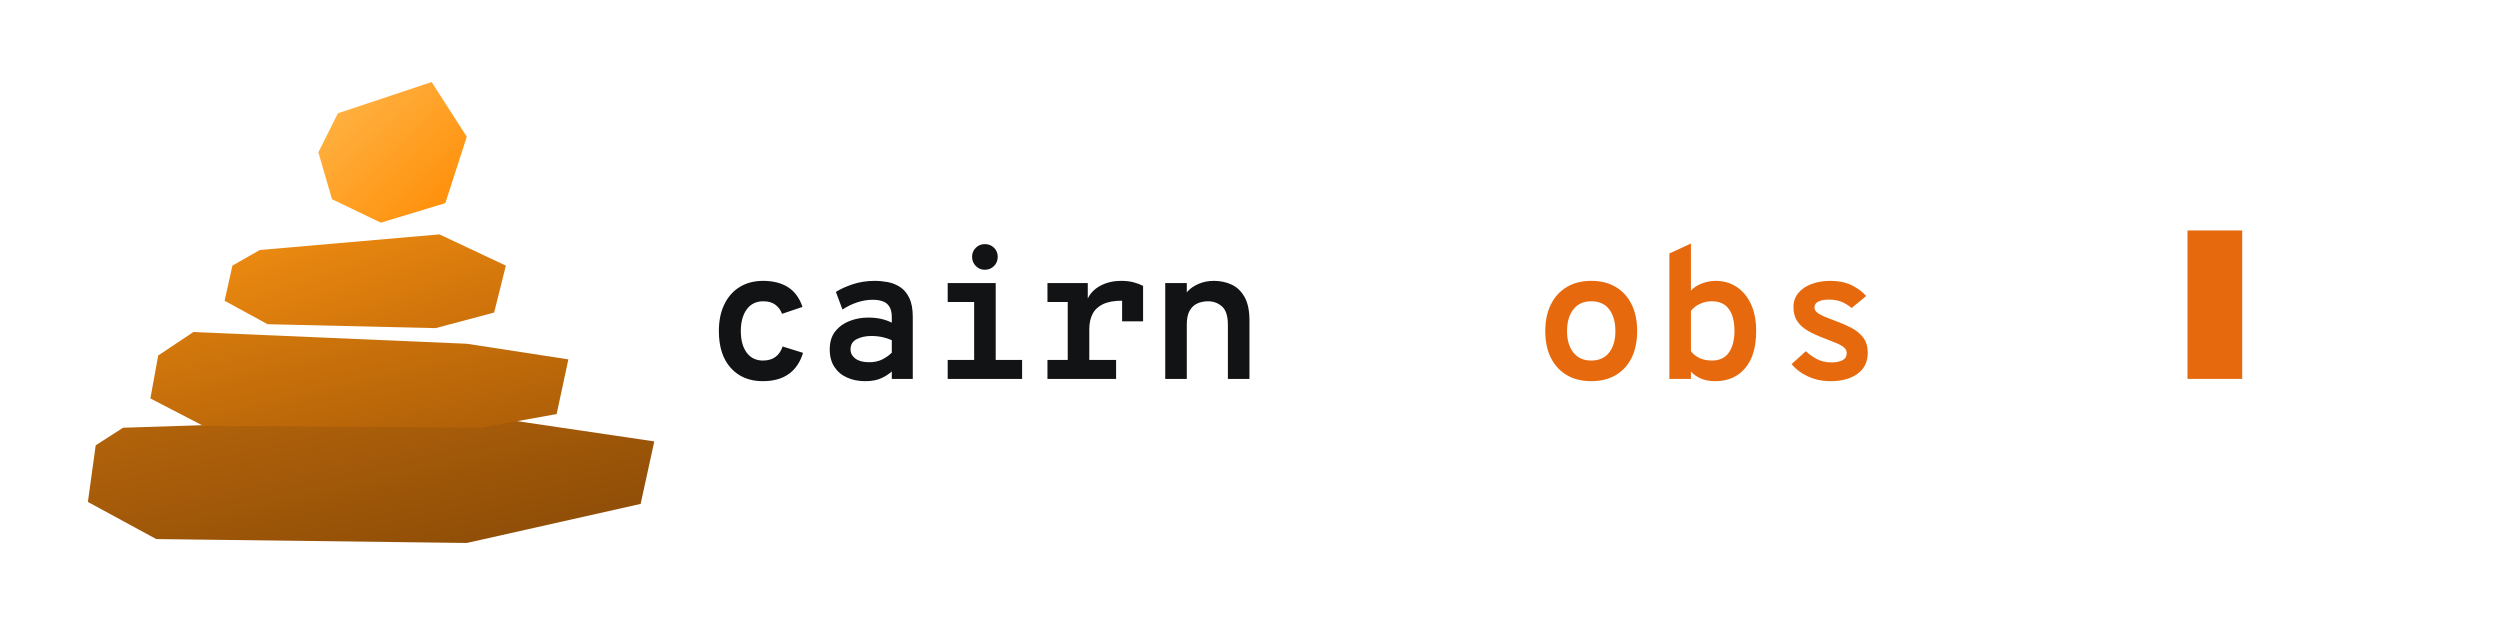
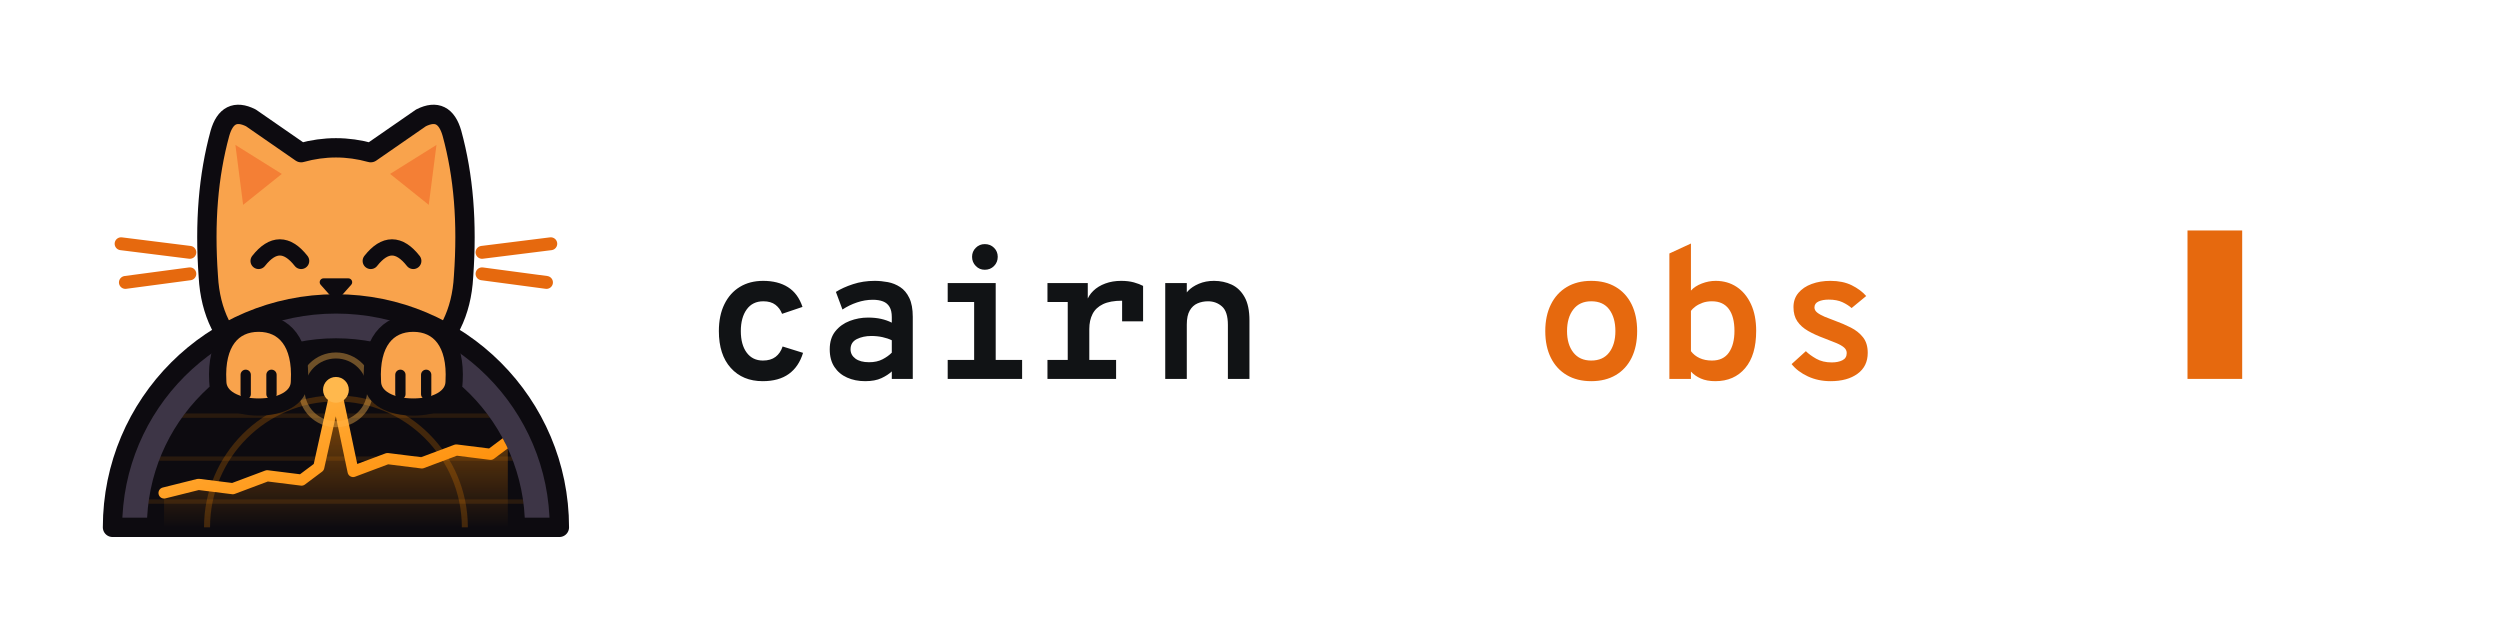
- <svg xmlns="http://www.w3.org/2000/svg" width="640" height="160" viewBox="0 0 640 160">
-   <defs>
-     <linearGradient id="s1" x1="0" y1="0" x2="1" y2="1">
-       <stop offset="0" stop-color="#B5650B" />
-       <stop offset="1" stop-color="#8A4A06" />
-     </linearGradient>
-     <linearGradient id="s2" x1="0" y1="0" x2="1" y2="1">
-       <stop offset="0" stop-color="#D67A0C" />
-       <stop offset="1" stop-color="#AD5E08" />
-     </linearGradient>
-     <linearGradient id="s3" x1="0" y1="0" x2="1" y2="1">
-       <stop offset="0" stop-color="#F08E12" />
-       <stop offset="1" stop-color="#C96E09" />
-     </linearGradient>
-     <linearGradient id="s4" x1="0" y1="0" x2="1" y2="1">
-       <stop offset="0" stop-color="#FFB84D" />
-       <stop offset="1" stop-color="#FF8A00" />
-     </linearGradient>
-   </defs>
-   <g transform="translate(7.5,-39) scale(0.5)">
-     <polygon points="48,297 232,291 320,304 313,336 224,356 65,354 30,335 34,306" fill="url(#s1)" />
-     <polygon points="84,248 224,254 276,262 270,290 231,297 89,296 62,282 66,260" fill="url(#s2)" />
-     <polygon points="118,206 210,198 244,214 238,238 208,246 122,244 100,232 104,214" fill="url(#s3)" />
-     <polygon points="158,136 206,120 224,148 213,182 180,192 155,180 148,156" fill="url(#s4)" />
-   </g>
+ <svg xmlns="http://www.w3.org/2000/svg" viewBox="0 0 640 160" width="640" height="160" role="img" aria-label="cairnobs">
+   <svg x="20" y="14" width="132" height="132" viewBox="4 14 120 120">
+     <defs>
+       <linearGradient id="hlem" x1="0" y1="0" x2="1" y2="1">
+         <stop offset="0" stop-color="#FFB84D" />
+         <stop offset="1" stop-color="#FF8A00" />
+       </linearGradient>
+       <linearGradient id="hlemv" x1="0" y1="0" x2="0" y2="1">
+         <stop offset="0" stop-color="#FF8A00" stop-opacity=".55" />
+         <stop offset="1" stop-color="#FF8A00" stop-opacity="0" />
+       </linearGradient>
+       <radialGradient id="hlglow" cx="0.5" cy="0.5" r="0.5">
+         <stop offset="0" stop-color="#FF9A2E" stop-opacity="0.34" />
+         <stop offset="0.6" stop-color="#FF9A2E" stop-opacity="0.09" />
+         <stop offset="1" stop-color="#FF9A2E" stop-opacity="0" />
+       </radialGradient>
+       <clipPath id="hlscr">
+         <path d="M20 124 A44 44 0 0 1 108 124 Z" />
+       </clipPath>
+     </defs>
+     <g stroke="#0D0B10" stroke-linecap="round" stroke-linejoin="round">
+       <path d="M14 58 L30 60 M15 67 L30 65 M114 58 L98 60 M113 67 L98 65" stroke="#E6690E" stroke-width="3" fill="none" />
+       <g transform="translate(64 62) scale(0.9) translate(-64 -60)">
+         <path d="M31 64 C30 50 31 38 34 27 Q36 20 42 23 L55 32 Q64 29.5 73 32 L86 23 Q92 20 94 27 C97 38 98 50 97 64 C96 83 82 92 64 92 C46 92 32 83 31 64 Z" fill="#F9A34C" stroke-width="5.00" />
+         <path d="M38 30 L50 37.5 L40 45.5 Z M90 30 L78 37.5 L88 45.5 Z" fill="#F47F35" stroke="none" />
+         <path d="M44 60 Q49.5 53 55 60 M73 60 Q78.5 53 84 60" stroke-width="4.20" fill="none" />
+         <path d="M60.8 65.5 h6.4 l-3.2 3.6 z" fill="#0D0B10" stroke-width="2" />
+         <path d="M56 71.5 Q60 76.5 64 71.5 Q68 76.5 72 71.5" stroke-width="3.5" fill="none" />
+       </g>
+     </g>
+     <path d="M12 124 A52 52 0 0 1 116 124 Z" fill="#3D3546" stroke="#0D0B10" stroke-width="4.50" stroke-linejoin="round" />
+     <path d="M20 124 A44 44 0 0 1 108 124 Z" fill="#0D0B10" />
+     <g clip-path="url(#hlscr)">
+       <path d="M34 124 A30 30 0 0 1 94 124" stroke="#FF8A00" stroke-opacity=".22" stroke-width="1.4" fill="none" />
+       <path d="M20 118 H108 M20 108 H108 M20 98 H108" stroke="#FF8A00" stroke-opacity=".12" stroke-width="1" />
+       <path d="M24 116 L32 114 L40 115 L48 112 L56 113 L60 110 L64 92 L68 111 L76 108 L84 109 L92 106 L100 107 L104 104 V124 H24 Z" fill="url(#hlemv)" />
+       <path d="M24 116 L32 114 L40 115 L48 112 L56 113 L60 110 L64 92 L68 111 L76 108 L84 109 L92 106 L100 107 L104 104" stroke="url(#hlem)" stroke-width="2.6" stroke-linejoin="round" stroke-linecap="round" fill="none" />
+       <circle cx="64" cy="92" r="8" fill="none" stroke="#FFB84D" stroke-opacity=".4" stroke-width="1.4" />
+     </g>
+     <circle cx="64" cy="92" r="3" fill="#FFB84D" />
+     <g stroke="#0D0B10" stroke-linecap="round" stroke-linejoin="round">
+       <path d="M36.5 90 C36 81 40 76.5 46 76.5 C52 76.5 56 81 55.5 90 C55.5 94 51 96 46 96 C41 96 36.5 94 36.5 90 Z" fill="#F9A34C" stroke-width="4.00" />
+       <path d="M91.5 90 C92 81 88 76.5 82 76.5 C76 76.5 72 81 72.5 90 C72.5 94 77 96 82 96 C87 96 91.5 94 91.5 90 Z" fill="#F9A34C" stroke-width="4.00" />
+       <path d="M43 88.5 V93 M49 88.5 V93 M79 88.5 V93 M85 88.5 V93" stroke-width="2.4" fill="none" />
+     </g>
+   </svg>
  <path fill="#111315" d="M195.26 97.58Q190.13 97.58 187.08 94.19Q184.03 90.81 184.03 84.76Q184.03 80.75 185.45 77.87Q186.86 74.99 189.41 73.44Q191.95 71.9 195.36 71.9Q199.18 71.9 201.73 73.52Q204.29 75.14 205.44 78.57L200.21 80.34Q199.68 78.93 198.52 78.03Q197.35 77.13 195.41 77.13Q192.65 77.13 191.15 79.22Q189.65 81.3 189.65 84.76Q189.65 88.24 191.15 90.27Q192.65 92.3 195.31 92.3Q197.3 92.3 198.54 91.36Q199.78 90.42 200.35 88.7L205.58 90.33Q204.5 93.88 201.94 95.73Q199.37 97.58 195.26 97.58ZM221.48 97.58Q218.91 97.58 216.86 96.66Q214.81 95.75 213.61 93.94Q212.41 92.13 212.41 89.42Q212.41 86.58 213.85 84.8Q215.29 83.01 217.53 82.16Q219.78 81.3 222.2 81.3Q224.07 81.3 225.54 81.63Q227 81.95 228.3 82.6V81.16Q228.3 79.53 227.72 78.56Q227.14 77.58 226.05 77.16Q224.96 76.74 223.45 76.74Q221.41 76.74 219.4 77.42Q217.4 78.09 215.67 79.24L213.99 74.73Q215.77 73.6 218.36 72.75Q220.95 71.9 223.93 71.9Q225.56 71.9 227.28 72.22Q228.99 72.54 230.44 73.49Q231.9 74.44 232.78 76.28Q233.67 78.11 233.67 81.11V97H228.3V95.08Q227.29 96.04 225.64 96.81Q224 97.58 221.48 97.58ZM222.49 92.73Q224.5 92.73 225.93 91.98Q227.36 91.24 228.3 90.28V87.11Q227.29 86.61 225.93 86.31Q224.58 86.01 223.06 86.01Q220.95 86.01 219.34 86.81Q217.74 87.62 217.74 89.42Q217.74 90.88 218.98 91.8Q220.23 92.73 222.49 92.73ZM249.38 97V72.47H254.9V97ZM242.61 97V92.15H261.66V97ZM242.61 77.32V72.47H252.98V77.32ZM252.1 69.06Q250.74 69.06 249.8 68.09Q248.85 67.12 248.85 65.75Q248.85 64.38 249.8 63.44Q250.74 62.49 252.1 62.49Q253.53 62.49 254.48 63.44Q255.42 64.38 255.42 65.75Q255.42 67.12 254.48 68.09Q253.53 69.06 252.1 69.06ZM268.15 97V92.15H273.34V77.32H268.15V72.47H278.47V77.9L278.18 77.18Q278.64 75.66 279.88 74.46Q281.11 73.26 282.95 72.58Q284.78 71.9 287.02 71.9Q288.86 71.9 290.28 72.29Q291.7 72.69 292.63 73.19V82.26H287.26V74.82L289.61 77.22Q288.89 77.1 288.28 77.04Q287.66 76.98 287.26 76.98Q284.23 76.98 282.38 77.86Q280.54 78.74 279.7 80.37Q278.86 82 278.86 84.23V92.15H285.72V97ZM298.3 97V72.47H303.82V78.28L303.1 76.65Q303.1 75.57 304.14 74.48Q305.17 73.38 306.91 72.64Q308.65 71.9 310.78 71.9Q313.23 71.9 315.3 72.86Q317.36 73.82 318.61 76.04Q319.86 78.26 319.86 82.02V97H314.34V83.18Q314.34 79.79 312.84 78.46Q311.34 77.13 309.25 77.13Q307.78 77.13 306.55 77.67Q305.31 78.21 304.57 79.5Q303.82 80.8 303.82 83.08V97Z" />
  <path fill="#E6690E" d="M407.35 97.58Q403.73 97.58 401.09 96.02Q398.45 94.46 397.02 91.59Q395.59 88.72 395.59 84.76Q395.59 80.85 397.02 77.96Q398.45 75.06 401.09 73.48Q403.73 71.9 407.35 71.9Q411 71.9 413.64 73.47Q416.28 75.04 417.7 77.93Q419.11 80.82 419.11 84.76Q419.11 88.7 417.7 91.58Q416.28 94.46 413.64 96.02Q411 97.58 407.35 97.58ZM407.35 92.3Q410.38 92.3 411.96 90.23Q413.54 88.17 413.54 84.76Q413.54 81.33 411.98 79.23Q410.42 77.13 407.35 77.13Q404.38 77.13 402.77 79.22Q401.16 81.3 401.16 84.76Q401.16 88.17 402.77 90.23Q404.38 92.3 407.35 92.3ZM439.12 97.58Q436.94 97.58 435.41 96.9Q433.89 96.23 432.88 95.13V97H427.36V64.89L432.88 62.34V74.39Q433.89 73.26 435.65 72.58Q437.42 71.9 439.22 71.9Q442.24 71.9 444.58 73.44Q446.92 74.99 448.25 77.86Q449.58 80.73 449.58 84.71Q449.58 90.93 446.76 94.25Q443.94 97.58 439.12 97.58ZM438.26 92.3Q441.18 92.3 442.6 90.24Q444.02 88.19 444.02 84.71Q444.02 81.04 442.56 79.08Q441.11 77.13 438.26 77.13Q436.94 77.13 435.87 77.51Q434.8 77.9 434.04 78.46Q433.29 79.02 432.88 79.58V89.9Q433.74 91.05 435.1 91.67Q436.46 92.3 438.26 92.3ZM468.63 97.58Q465.44 97.58 462.82 96.36Q460.21 95.15 458.65 93.21L462.3 89.9Q463.3 90.9 464.96 91.84Q466.62 92.78 468.92 92.78Q470.58 92.78 471.67 92.22Q472.76 91.67 472.76 90.38Q472.76 89.56 472.09 88.97Q471.42 88.38 470.12 87.83Q468.82 87.28 466.95 86.58Q464.62 85.72 462.86 84.71Q461.1 83.7 460.11 82.25Q459.13 80.8 459.13 78.62Q459.13 76.48 460.39 74.98Q461.65 73.48 463.8 72.69Q465.94 71.9 468.58 71.9Q471.75 71.9 474.03 73.02Q476.31 74.15 477.75 75.78L474.01 78.86Q473.07 78.02 471.66 77.36Q470.24 76.7 468.15 76.7Q466.57 76.7 465.54 77.18Q464.5 77.66 464.5 78.71Q464.5 79.46 465.21 80.02Q465.92 80.58 467.12 81.09Q468.32 81.59 469.78 82.12Q471.9 82.89 473.8 83.85Q475.71 84.81 476.92 86.33Q478.14 87.86 478.14 90.33Q478.14 93.78 475.53 95.68Q472.93 97.58 468.63 97.58Z" />
  <rect x="560" y="59" width="14" height="38" fill="#E6690E" />
</svg>
